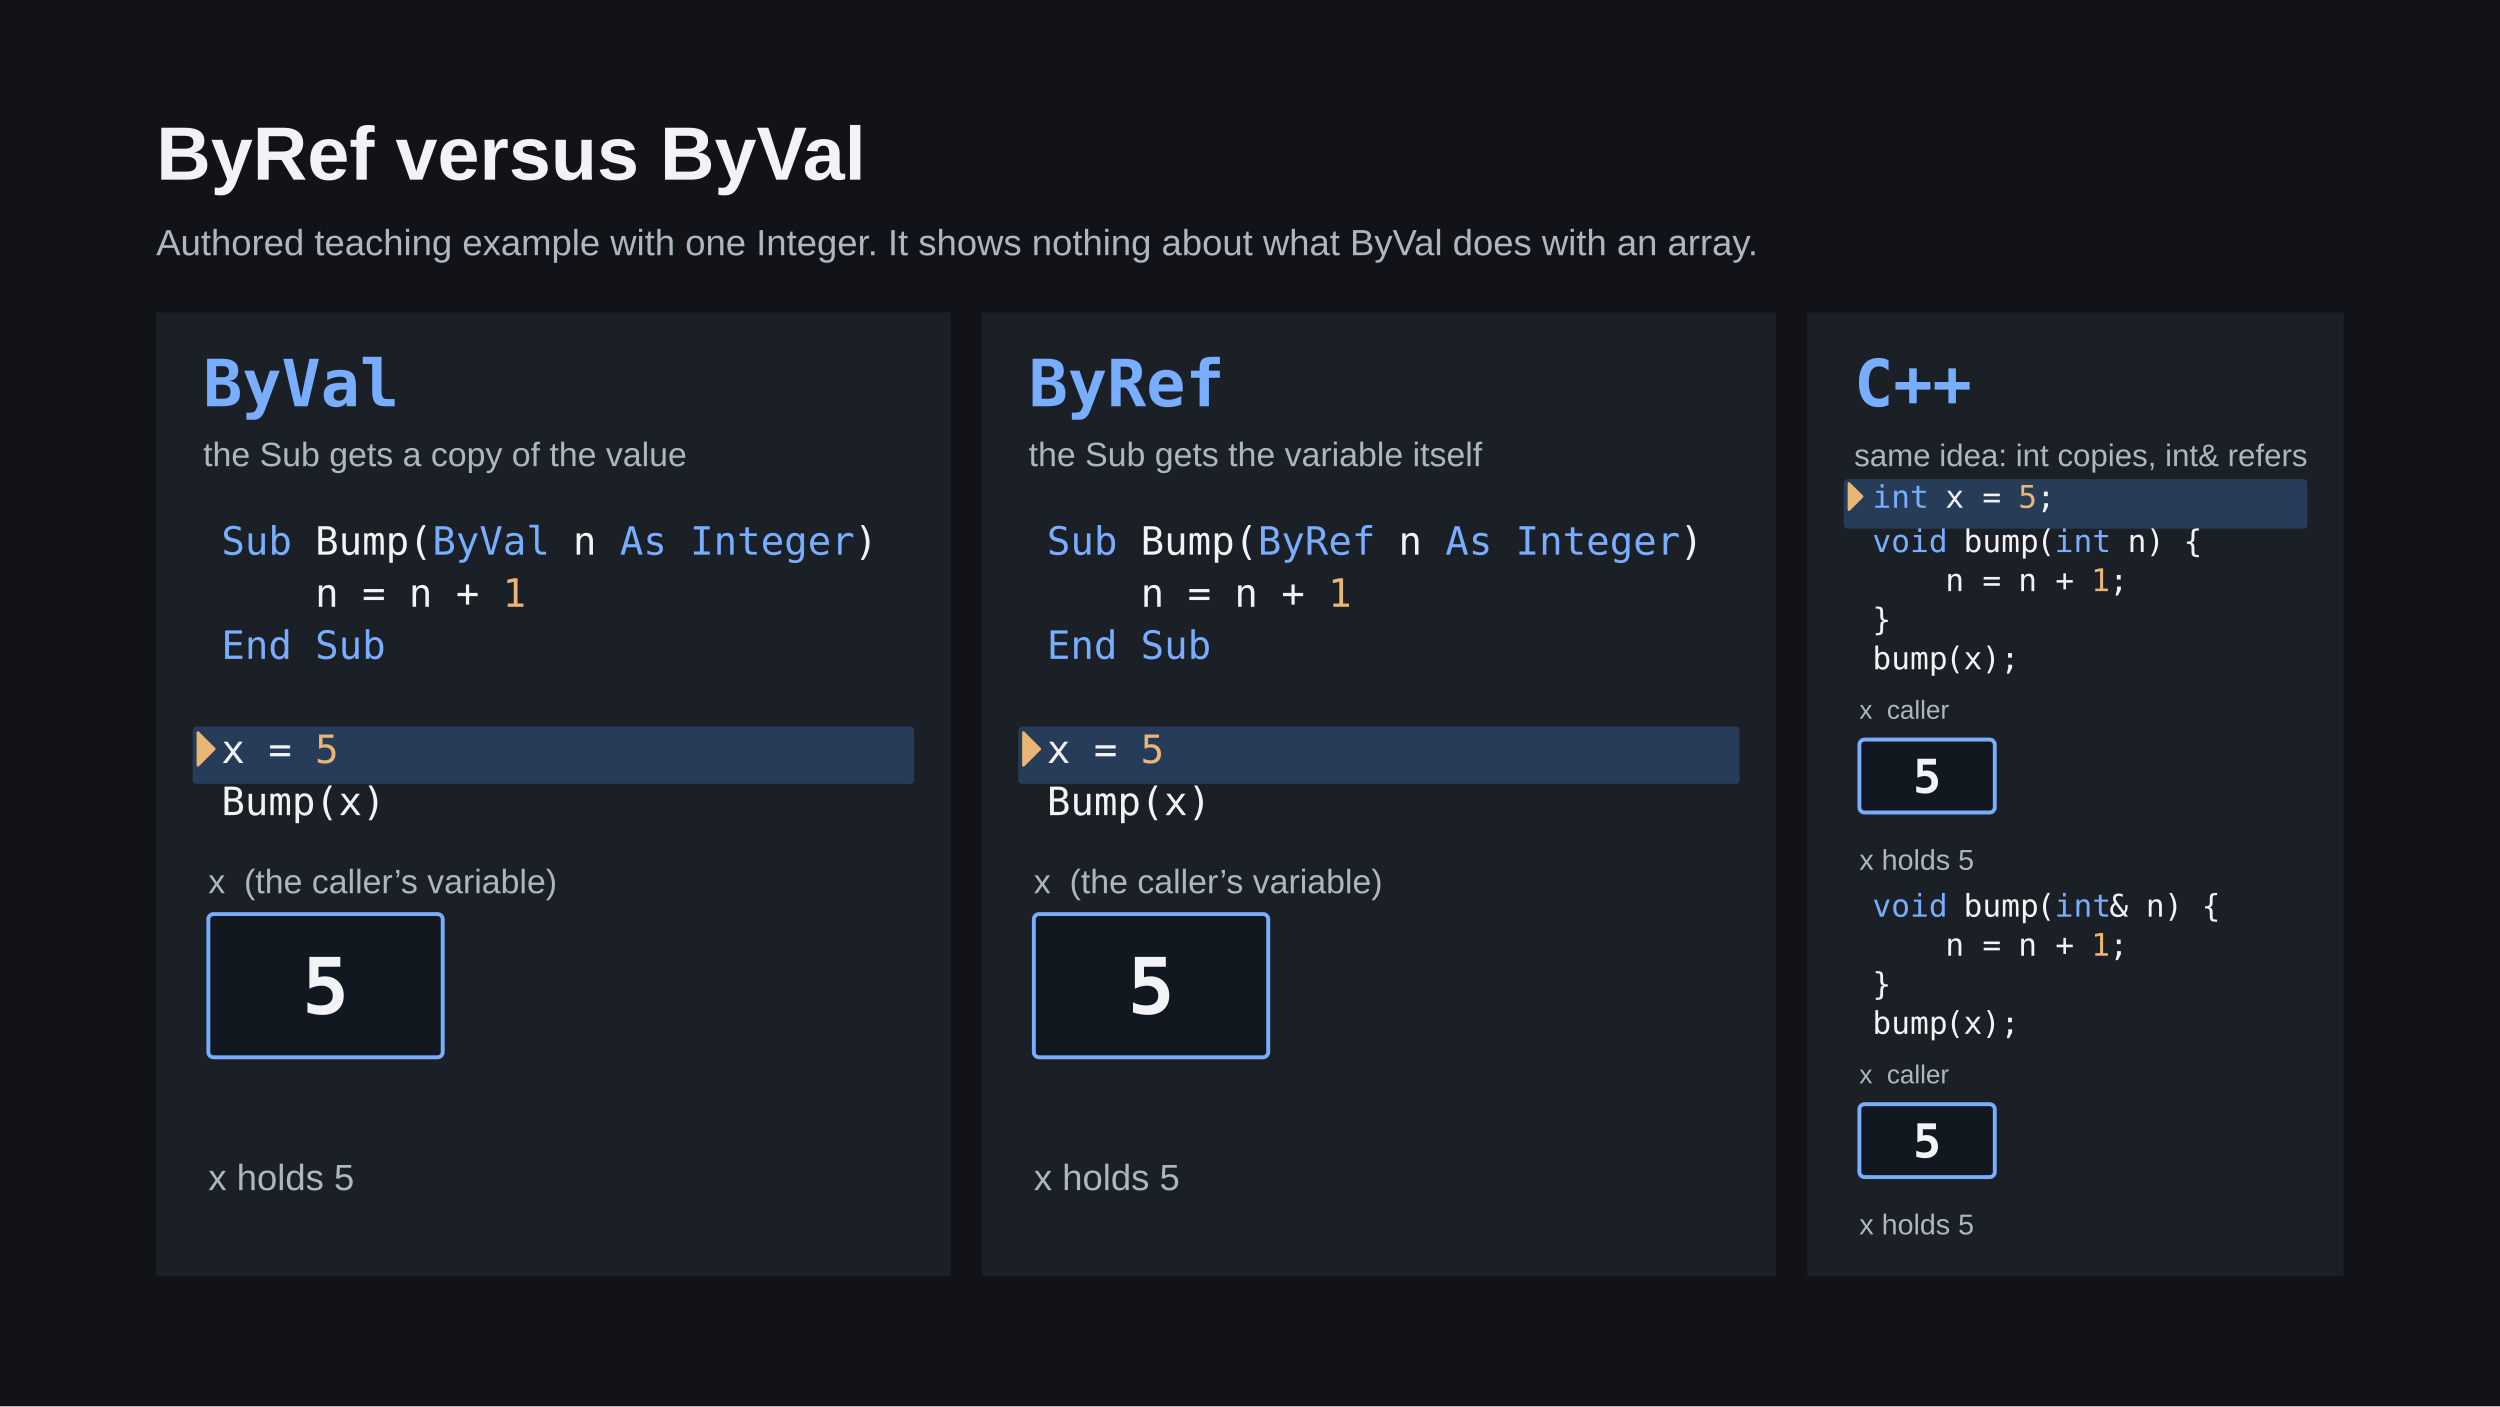
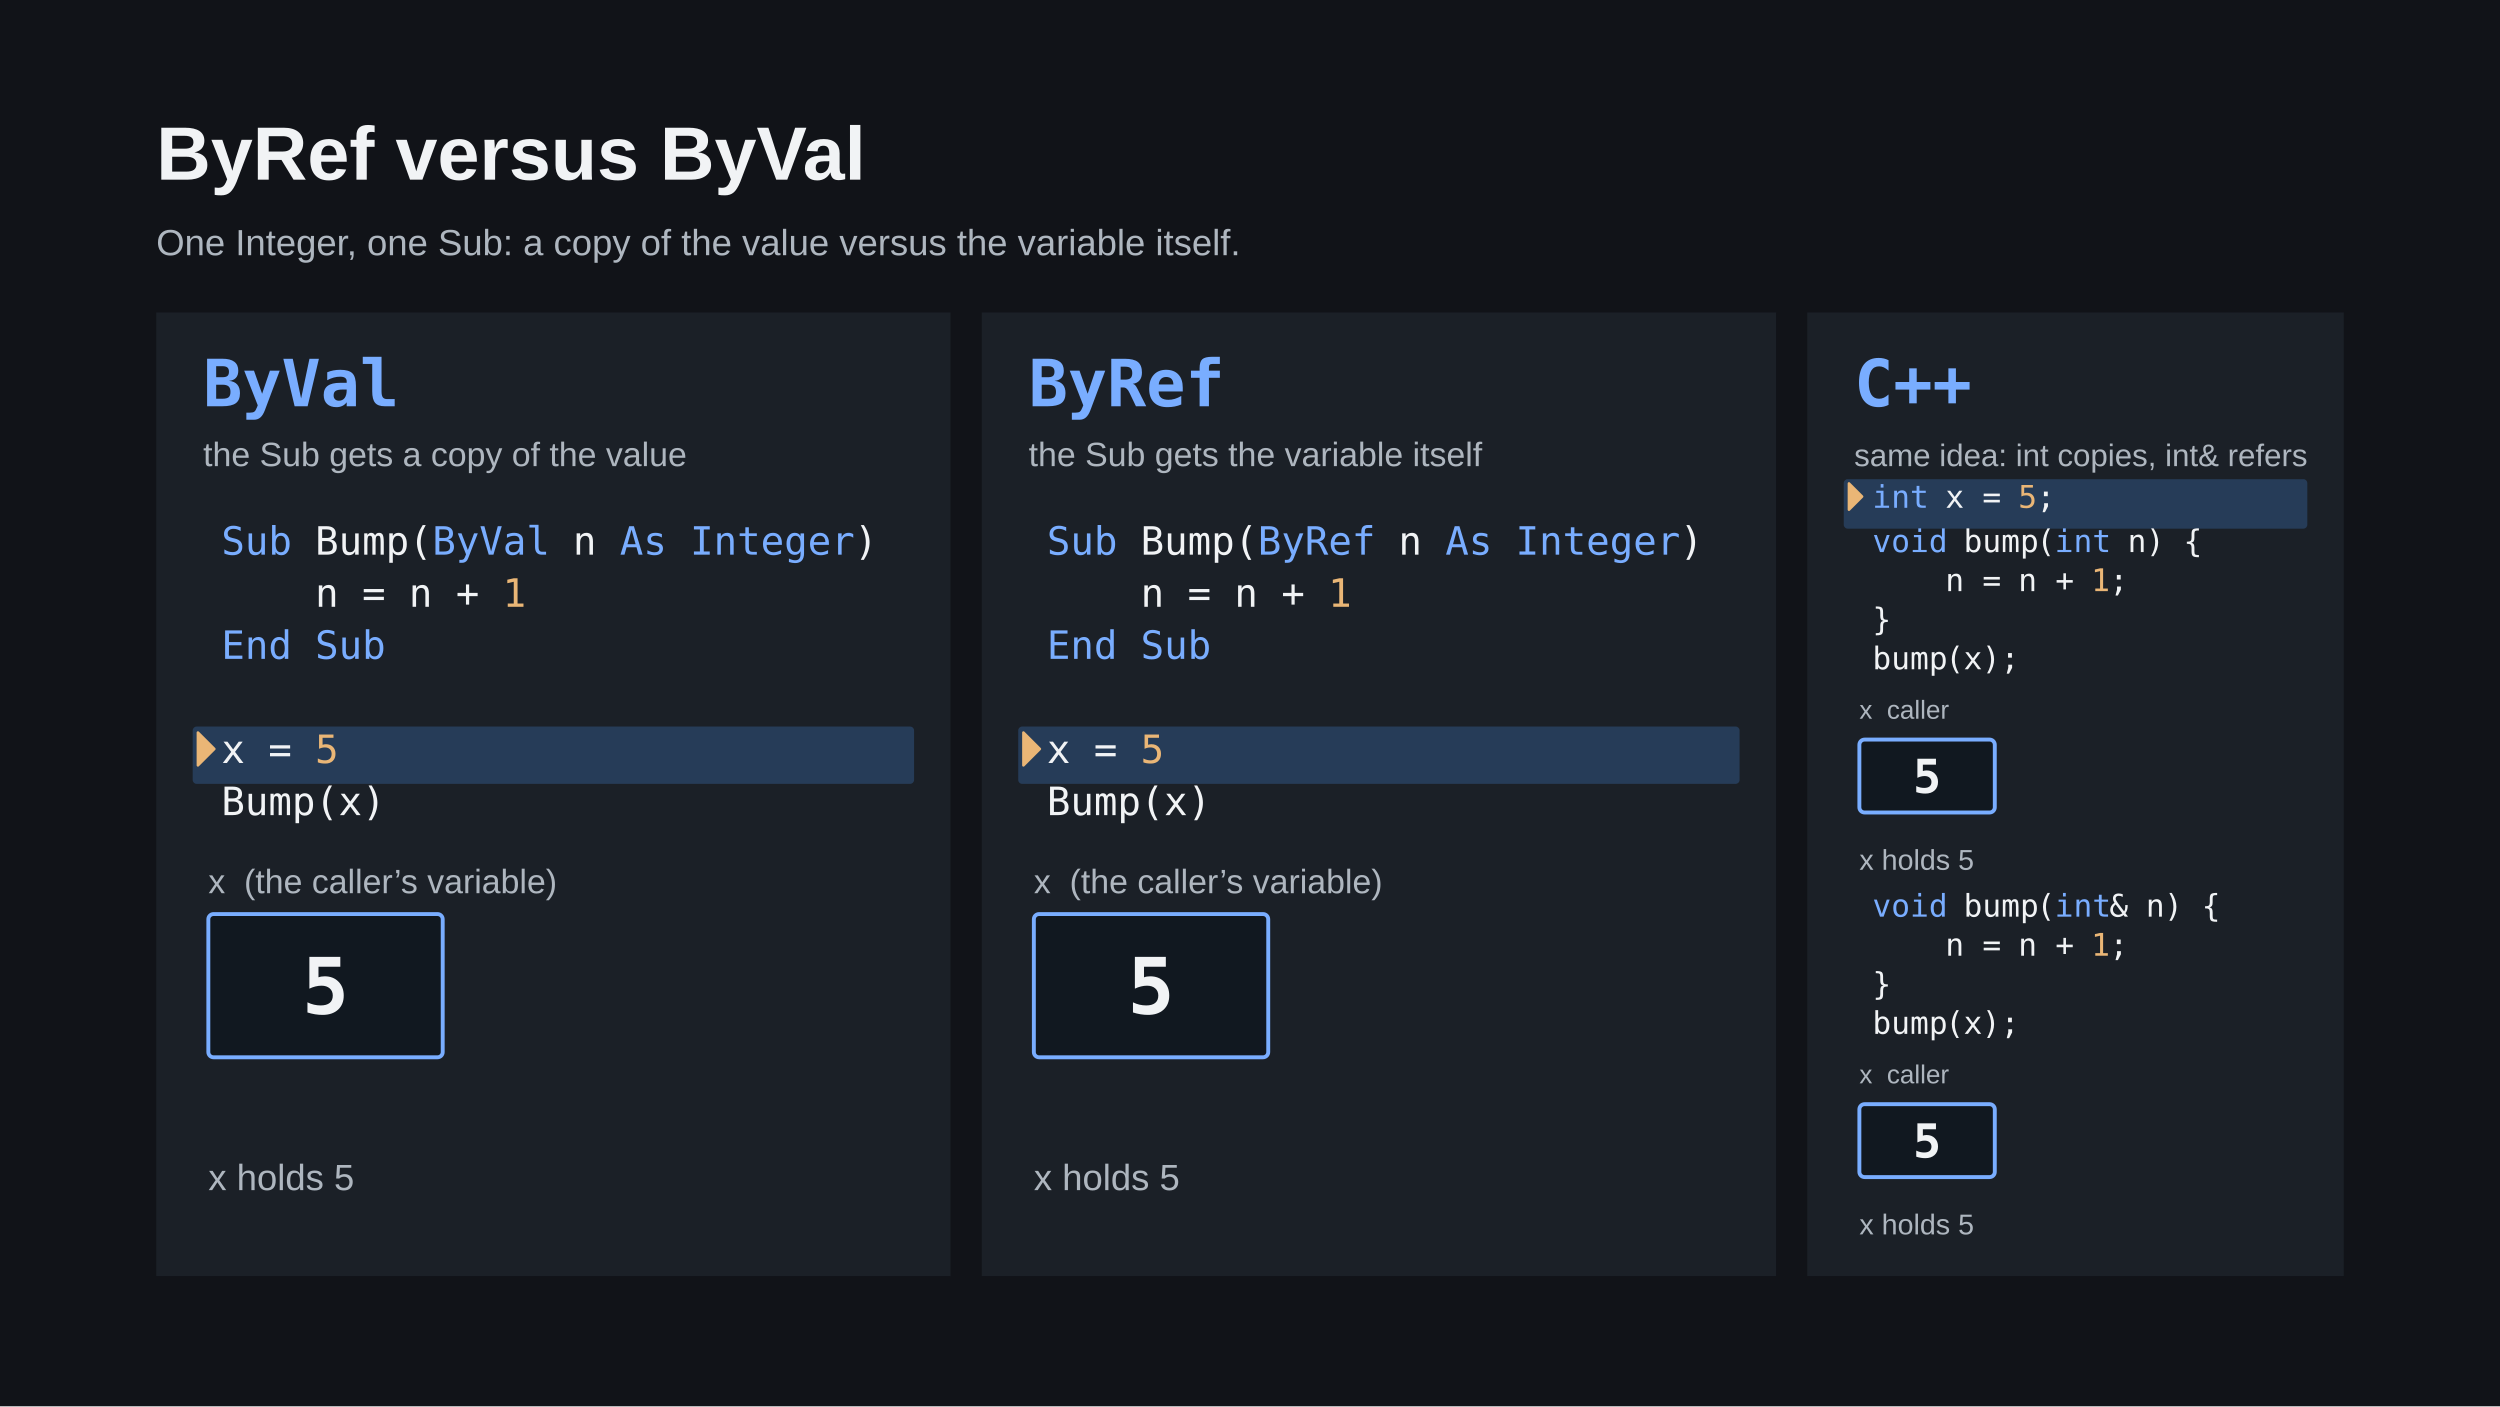
<svg xmlns="http://www.w3.org/2000/svg" width="1920" height="1080" viewBox="0 0 1920 1080" role="img">
  <defs>
    <pattern id="back" width="12" height="12" patternUnits="userSpaceOnUse">
      <path d="M0 6L6 0L12 6L6 12Z" fill="none" stroke="#8fa1c5" stroke-width="1" />
    </pattern>
    <pattern id="felt" width="10" height="10" patternUnits="userSpaceOnUse">
      <path d="M1 2h1M6 7h1" stroke="#ffffff" stroke-opacity=".035" />
    </pattern>
  </defs>
  <rect x="0.00" y="0.00" width="1920.00" height="1080.00" rx="0" fill="#111318" />
  <text x="120.00" y="138.00" font-family="Liberation Sans" font-size="58" font-weight="700" fill="#f1f3f5" text-anchor="start" opacity="1" xml:space="preserve">ByRef versus ByVal</text>
-   <text x="120.00" y="196.00" font-family="Liberation Sans" font-size="28" font-weight="400" fill="#aeb6bf" text-anchor="start" opacity="1" xml:space="preserve">Authored teaching example with one Integer. It shows nothing about what ByVal does with an array.</text>
+   <text x="120.00" y="196.00" font-family="Liberation Sans" font-size="28" font-weight="400" fill="#aeb6bf" text-anchor="start" opacity="1" xml:space="preserve">One Integer, one Sub: a copy of the value versus the variable itself.</text>
  <rect x="120.00" y="240.00" width="610.00" height="740.00" rx="0" fill="#1b2027" />
  <text x="156.00" y="312.00" font-family="DejaVu Sans Mono" font-size="50" font-weight="700" fill="#79adff" text-anchor="start" opacity="1" xml:space="preserve">ByVal</text>
  <text x="156.00" y="358.00" font-family="Liberation Sans" font-size="26" font-weight="400" fill="#aeb6bf" text-anchor="start" opacity="1" xml:space="preserve">the Sub gets a copy of the value</text>
  <text x="170.00" y="426.00" font-family="DejaVu Sans Mono" font-size="30" font-weight="400" fill="#79adff" text-anchor="start" opacity="1" xml:space="preserve">Sub</text>
  <text x="224.00" y="426.00" font-family="DejaVu Sans Mono" font-size="30" font-weight="400" fill="#f1f3f5" text-anchor="start" opacity="1" xml:space="preserve"> </text>
  <text x="242.00" y="426.00" font-family="DejaVu Sans Mono" font-size="30" font-weight="400" fill="#f1f3f5" text-anchor="start" opacity="1" xml:space="preserve">Bump</text>
  <text x="314.00" y="426.00" font-family="DejaVu Sans Mono" font-size="30" font-weight="400" fill="#f1f3f5" text-anchor="start" opacity="1" xml:space="preserve">(</text>
  <text x="332.00" y="426.00" font-family="DejaVu Sans Mono" font-size="30" font-weight="400" fill="#79adff" text-anchor="start" opacity="1" xml:space="preserve">ByVal</text>
  <text x="422.00" y="426.00" font-family="DejaVu Sans Mono" font-size="30" font-weight="400" fill="#f1f3f5" text-anchor="start" opacity="1" xml:space="preserve"> </text>
  <text x="440.00" y="426.00" font-family="DejaVu Sans Mono" font-size="30" font-weight="400" fill="#f1f3f5" text-anchor="start" opacity="1" xml:space="preserve">n</text>
  <text x="458.00" y="426.00" font-family="DejaVu Sans Mono" font-size="30" font-weight="400" fill="#f1f3f5" text-anchor="start" opacity="1" xml:space="preserve"> </text>
  <text x="476.00" y="426.00" font-family="DejaVu Sans Mono" font-size="30" font-weight="400" fill="#79adff" text-anchor="start" opacity="1" xml:space="preserve">As</text>
  <text x="512.00" y="426.00" font-family="DejaVu Sans Mono" font-size="30" font-weight="400" fill="#f1f3f5" text-anchor="start" opacity="1" xml:space="preserve"> </text>
  <text x="530.00" y="426.00" font-family="DejaVu Sans Mono" font-size="30" font-weight="400" fill="#79adff" text-anchor="start" opacity="1" xml:space="preserve">Integer</text>
  <text x="656.00" y="426.00" font-family="DejaVu Sans Mono" font-size="30" font-weight="400" fill="#f1f3f5" text-anchor="start" opacity="1" xml:space="preserve">)</text>
  <text x="170.00" y="466.00" font-family="DejaVu Sans Mono" font-size="30" font-weight="400" fill="#f1f3f5" text-anchor="start" opacity="1" xml:space="preserve">    </text>
  <text x="242.00" y="466.00" font-family="DejaVu Sans Mono" font-size="30" font-weight="400" fill="#f1f3f5" text-anchor="start" opacity="1" xml:space="preserve">n</text>
  <text x="260.00" y="466.00" font-family="DejaVu Sans Mono" font-size="30" font-weight="400" fill="#f1f3f5" text-anchor="start" opacity="1" xml:space="preserve"> = </text>
  <text x="314.00" y="466.00" font-family="DejaVu Sans Mono" font-size="30" font-weight="400" fill="#f1f3f5" text-anchor="start" opacity="1" xml:space="preserve">n</text>
  <text x="332.00" y="466.00" font-family="DejaVu Sans Mono" font-size="30" font-weight="400" fill="#f1f3f5" text-anchor="start" opacity="1" xml:space="preserve"> + </text>
  <text x="386.00" y="466.00" font-family="DejaVu Sans Mono" font-size="30" font-weight="400" fill="#eab676" text-anchor="start" opacity="1" xml:space="preserve">1</text>
  <text x="170.00" y="506.00" font-family="DejaVu Sans Mono" font-size="30" font-weight="400" fill="#79adff" text-anchor="start" opacity="1" xml:space="preserve">End</text>
  <text x="224.00" y="506.00" font-family="DejaVu Sans Mono" font-size="30" font-weight="400" fill="#f1f3f5" text-anchor="start" opacity="1" xml:space="preserve"> </text>
  <text x="242.00" y="506.00" font-family="DejaVu Sans Mono" font-size="30" font-weight="400" fill="#79adff" text-anchor="start" opacity="1" xml:space="preserve">Sub</text>
  <rect x="148.00" y="558.00" width="554.00" height="44.00" rx="3" fill="#263c58" />
  <path d="M152.00 562.60 L164.60 575.20 L152.00 587.80 Z" stroke="#eab676" stroke-width="2" fill="#eab676" stroke-linejoin="round" />
  <text x="170.00" y="586.00" font-family="DejaVu Sans Mono" font-size="30" font-weight="400" fill="#f1f3f5" text-anchor="start" opacity="1" xml:space="preserve">x</text>
  <text x="188.00" y="586.00" font-family="DejaVu Sans Mono" font-size="30" font-weight="400" fill="#f1f3f5" text-anchor="start" opacity="1" xml:space="preserve"> = </text>
  <text x="242.00" y="586.00" font-family="DejaVu Sans Mono" font-size="30" font-weight="400" fill="#eab676" text-anchor="start" opacity="1" xml:space="preserve">5</text>
  <text x="170.00" y="626.00" font-family="DejaVu Sans Mono" font-size="30" font-weight="400" fill="#f1f3f5" text-anchor="start" opacity="1" xml:space="preserve">Bump</text>
  <text x="242.00" y="626.00" font-family="DejaVu Sans Mono" font-size="30" font-weight="400" fill="#f1f3f5" text-anchor="start" opacity="1" xml:space="preserve">(</text>
  <text x="260.00" y="626.00" font-family="DejaVu Sans Mono" font-size="30" font-weight="400" fill="#f1f3f5" text-anchor="start" opacity="1" xml:space="preserve">x</text>
  <text x="278.00" y="626.00" font-family="DejaVu Sans Mono" font-size="30" font-weight="400" fill="#f1f3f5" text-anchor="start" opacity="1" xml:space="preserve">)</text>
  <text x="160.00" y="686.00" font-family="Liberation Sans" font-size="26" font-weight="400" fill="#aeb6bf" text-anchor="start" opacity="1" xml:space="preserve">x  (the caller’s variable)</text>
  <rect x="160.00" y="702.00" width="180.00" height="110.00" rx="4" fill="#111820" stroke="#79adff" stroke-width="3" />
  <text x="250.00" y="778.60" font-family="DejaVu Sans Mono" font-size="60" font-weight="700" fill="#f1f3f5" text-anchor="middle" opacity="1" xml:space="preserve">5</text>
  <text x="160.00" y="914.00" font-family="Liberation Sans" font-size="28" font-weight="400" fill="#aeb6bf" text-anchor="start" opacity="1" xml:space="preserve">x holds 5</text>
  <rect x="754.00" y="240.00" width="610.00" height="740.00" rx="0" fill="#1b2027" />
  <text x="790.00" y="312.00" font-family="DejaVu Sans Mono" font-size="50" font-weight="700" fill="#79adff" text-anchor="start" opacity="1" xml:space="preserve">ByRef</text>
  <text x="790.00" y="358.00" font-family="Liberation Sans" font-size="26" font-weight="400" fill="#aeb6bf" text-anchor="start" opacity="1" xml:space="preserve">the Sub gets the variable itself</text>
  <text x="804.00" y="426.00" font-family="DejaVu Sans Mono" font-size="30" font-weight="400" fill="#79adff" text-anchor="start" opacity="1" xml:space="preserve">Sub</text>
  <text x="858.00" y="426.00" font-family="DejaVu Sans Mono" font-size="30" font-weight="400" fill="#f1f3f5" text-anchor="start" opacity="1" xml:space="preserve"> </text>
  <text x="876.00" y="426.00" font-family="DejaVu Sans Mono" font-size="30" font-weight="400" fill="#f1f3f5" text-anchor="start" opacity="1" xml:space="preserve">Bump</text>
  <text x="948.00" y="426.00" font-family="DejaVu Sans Mono" font-size="30" font-weight="400" fill="#f1f3f5" text-anchor="start" opacity="1" xml:space="preserve">(</text>
  <text x="966.00" y="426.00" font-family="DejaVu Sans Mono" font-size="30" font-weight="400" fill="#79adff" text-anchor="start" opacity="1" xml:space="preserve">ByRef</text>
  <text x="1056.00" y="426.00" font-family="DejaVu Sans Mono" font-size="30" font-weight="400" fill="#f1f3f5" text-anchor="start" opacity="1" xml:space="preserve"> </text>
  <text x="1074.00" y="426.00" font-family="DejaVu Sans Mono" font-size="30" font-weight="400" fill="#f1f3f5" text-anchor="start" opacity="1" xml:space="preserve">n</text>
  <text x="1092.00" y="426.00" font-family="DejaVu Sans Mono" font-size="30" font-weight="400" fill="#f1f3f5" text-anchor="start" opacity="1" xml:space="preserve"> </text>
  <text x="1110.00" y="426.00" font-family="DejaVu Sans Mono" font-size="30" font-weight="400" fill="#79adff" text-anchor="start" opacity="1" xml:space="preserve">As</text>
  <text x="1146.00" y="426.00" font-family="DejaVu Sans Mono" font-size="30" font-weight="400" fill="#f1f3f5" text-anchor="start" opacity="1" xml:space="preserve"> </text>
  <text x="1164.00" y="426.00" font-family="DejaVu Sans Mono" font-size="30" font-weight="400" fill="#79adff" text-anchor="start" opacity="1" xml:space="preserve">Integer</text>
  <text x="1290.00" y="426.00" font-family="DejaVu Sans Mono" font-size="30" font-weight="400" fill="#f1f3f5" text-anchor="start" opacity="1" xml:space="preserve">)</text>
  <text x="804.00" y="466.00" font-family="DejaVu Sans Mono" font-size="30" font-weight="400" fill="#f1f3f5" text-anchor="start" opacity="1" xml:space="preserve">    </text>
  <text x="876.00" y="466.00" font-family="DejaVu Sans Mono" font-size="30" font-weight="400" fill="#f1f3f5" text-anchor="start" opacity="1" xml:space="preserve">n</text>
  <text x="894.00" y="466.00" font-family="DejaVu Sans Mono" font-size="30" font-weight="400" fill="#f1f3f5" text-anchor="start" opacity="1" xml:space="preserve"> = </text>
  <text x="948.00" y="466.00" font-family="DejaVu Sans Mono" font-size="30" font-weight="400" fill="#f1f3f5" text-anchor="start" opacity="1" xml:space="preserve">n</text>
  <text x="966.00" y="466.00" font-family="DejaVu Sans Mono" font-size="30" font-weight="400" fill="#f1f3f5" text-anchor="start" opacity="1" xml:space="preserve"> + </text>
  <text x="1020.00" y="466.00" font-family="DejaVu Sans Mono" font-size="30" font-weight="400" fill="#eab676" text-anchor="start" opacity="1" xml:space="preserve">1</text>
  <text x="804.00" y="506.00" font-family="DejaVu Sans Mono" font-size="30" font-weight="400" fill="#79adff" text-anchor="start" opacity="1" xml:space="preserve">End</text>
  <text x="858.00" y="506.00" font-family="DejaVu Sans Mono" font-size="30" font-weight="400" fill="#f1f3f5" text-anchor="start" opacity="1" xml:space="preserve"> </text>
  <text x="876.00" y="506.00" font-family="DejaVu Sans Mono" font-size="30" font-weight="400" fill="#79adff" text-anchor="start" opacity="1" xml:space="preserve">Sub</text>
  <rect x="782.00" y="558.00" width="554.00" height="44.00" rx="3" fill="#263c58" />
  <path d="M786.00 562.60 L798.60 575.20 L786.00 587.80 Z" stroke="#eab676" stroke-width="2" fill="#eab676" stroke-linejoin="round" />
  <text x="804.00" y="586.00" font-family="DejaVu Sans Mono" font-size="30" font-weight="400" fill="#f1f3f5" text-anchor="start" opacity="1" xml:space="preserve">x</text>
  <text x="822.00" y="586.00" font-family="DejaVu Sans Mono" font-size="30" font-weight="400" fill="#f1f3f5" text-anchor="start" opacity="1" xml:space="preserve"> = </text>
  <text x="876.00" y="586.00" font-family="DejaVu Sans Mono" font-size="30" font-weight="400" fill="#eab676" text-anchor="start" opacity="1" xml:space="preserve">5</text>
  <text x="804.00" y="626.00" font-family="DejaVu Sans Mono" font-size="30" font-weight="400" fill="#f1f3f5" text-anchor="start" opacity="1" xml:space="preserve">Bump</text>
  <text x="876.00" y="626.00" font-family="DejaVu Sans Mono" font-size="30" font-weight="400" fill="#f1f3f5" text-anchor="start" opacity="1" xml:space="preserve">(</text>
  <text x="894.00" y="626.00" font-family="DejaVu Sans Mono" font-size="30" font-weight="400" fill="#f1f3f5" text-anchor="start" opacity="1" xml:space="preserve">x</text>
  <text x="912.00" y="626.00" font-family="DejaVu Sans Mono" font-size="30" font-weight="400" fill="#f1f3f5" text-anchor="start" opacity="1" xml:space="preserve">)</text>
  <text x="794.00" y="686.00" font-family="Liberation Sans" font-size="26" font-weight="400" fill="#aeb6bf" text-anchor="start" opacity="1" xml:space="preserve">x  (the caller’s variable)</text>
  <rect x="794.00" y="702.00" width="180.00" height="110.00" rx="4" fill="#111820" stroke="#79adff" stroke-width="3" />
  <text x="884.00" y="778.60" font-family="DejaVu Sans Mono" font-size="60" font-weight="700" fill="#f1f3f5" text-anchor="middle" opacity="1" xml:space="preserve">5</text>
  <text x="794.00" y="914.00" font-family="Liberation Sans" font-size="28" font-weight="400" fill="#aeb6bf" text-anchor="start" opacity="1" xml:space="preserve">x holds 5</text>
  <rect x="1388.00" y="240.00" width="412.00" height="740.00" rx="0" fill="#1b2027" />
  <text x="1424.00" y="312.00" font-family="DejaVu Sans Mono" font-size="50" font-weight="700" fill="#79adff" text-anchor="start" opacity="1" xml:space="preserve">C++</text>
  <text x="1424.00" y="358.00" font-family="Liberation Sans" font-size="24" font-weight="400" fill="#aeb6bf" text-anchor="start" opacity="1" xml:space="preserve">same idea: int copies, int&amp; refers</text>
  <rect x="1416.00" y="368.00" width="356.00" height="38.00" rx="3" fill="#263c58" />
  <path d="M1420.00 371.28 L1430.08 381.36 L1420.00 391.44 Z" stroke="#eab676" stroke-width="2" fill="#eab676" stroke-linejoin="round" />
  <text x="1438.00" y="390.00" font-family="DejaVu Sans Mono" font-size="24" font-weight="400" fill="#79adff" text-anchor="start" opacity="1" xml:space="preserve">int</text>
  <text x="1480.00" y="390.00" font-family="DejaVu Sans Mono" font-size="24" font-weight="400" fill="#f1f3f5" text-anchor="start" opacity="1" xml:space="preserve"> </text>
  <text x="1494.00" y="390.00" font-family="DejaVu Sans Mono" font-size="24" font-weight="400" fill="#f1f3f5" text-anchor="start" opacity="1" xml:space="preserve">x</text>
  <text x="1508.00" y="390.00" font-family="DejaVu Sans Mono" font-size="24" font-weight="400" fill="#f1f3f5" text-anchor="start" opacity="1" xml:space="preserve"> = </text>
  <text x="1550.00" y="390.00" font-family="DejaVu Sans Mono" font-size="24" font-weight="400" fill="#eab676" text-anchor="start" opacity="1" xml:space="preserve">5</text>
  <text x="1564.00" y="390.00" font-family="DejaVu Sans Mono" font-size="24" font-weight="400" fill="#f1f3f5" text-anchor="start" opacity="1" xml:space="preserve">;</text>
  <text x="1438.00" y="424.00" font-family="DejaVu Sans Mono" font-size="24" font-weight="400" fill="#79adff" text-anchor="start" opacity="1" xml:space="preserve">void</text>
  <text x="1494.00" y="424.00" font-family="DejaVu Sans Mono" font-size="24" font-weight="400" fill="#f1f3f5" text-anchor="start" opacity="1" xml:space="preserve"> </text>
  <text x="1508.00" y="424.00" font-family="DejaVu Sans Mono" font-size="24" font-weight="400" fill="#f1f3f5" text-anchor="start" opacity="1" xml:space="preserve">bump</text>
  <text x="1564.00" y="424.00" font-family="DejaVu Sans Mono" font-size="24" font-weight="400" fill="#f1f3f5" text-anchor="start" opacity="1" xml:space="preserve">(</text>
  <text x="1578.00" y="424.00" font-family="DejaVu Sans Mono" font-size="24" font-weight="400" fill="#79adff" text-anchor="start" opacity="1" xml:space="preserve">int</text>
  <text x="1620.00" y="424.00" font-family="DejaVu Sans Mono" font-size="24" font-weight="400" fill="#f1f3f5" text-anchor="start" opacity="1" xml:space="preserve"> </text>
  <text x="1634.00" y="424.00" font-family="DejaVu Sans Mono" font-size="24" font-weight="400" fill="#f1f3f5" text-anchor="start" opacity="1" xml:space="preserve">n</text>
  <text x="1648.00" y="424.00" font-family="DejaVu Sans Mono" font-size="24" font-weight="400" fill="#f1f3f5" text-anchor="start" opacity="1" xml:space="preserve">) {</text>
  <text x="1438.00" y="454.00" font-family="DejaVu Sans Mono" font-size="24" font-weight="400" fill="#f1f3f5" text-anchor="start" opacity="1" xml:space="preserve">    </text>
  <text x="1494.00" y="454.00" font-family="DejaVu Sans Mono" font-size="24" font-weight="400" fill="#f1f3f5" text-anchor="start" opacity="1" xml:space="preserve">n</text>
  <text x="1508.00" y="454.00" font-family="DejaVu Sans Mono" font-size="24" font-weight="400" fill="#f1f3f5" text-anchor="start" opacity="1" xml:space="preserve"> = </text>
  <text x="1550.00" y="454.00" font-family="DejaVu Sans Mono" font-size="24" font-weight="400" fill="#f1f3f5" text-anchor="start" opacity="1" xml:space="preserve">n</text>
  <text x="1564.00" y="454.00" font-family="DejaVu Sans Mono" font-size="24" font-weight="400" fill="#f1f3f5" text-anchor="start" opacity="1" xml:space="preserve"> + </text>
  <text x="1606.00" y="454.00" font-family="DejaVu Sans Mono" font-size="24" font-weight="400" fill="#eab676" text-anchor="start" opacity="1" xml:space="preserve">1</text>
  <text x="1620.00" y="454.00" font-family="DejaVu Sans Mono" font-size="24" font-weight="400" fill="#f1f3f5" text-anchor="start" opacity="1" xml:space="preserve">;</text>
  <text x="1438.00" y="484.00" font-family="DejaVu Sans Mono" font-size="24" font-weight="400" fill="#f1f3f5" text-anchor="start" opacity="1" xml:space="preserve">}</text>
  <text x="1438.00" y="514.00" font-family="DejaVu Sans Mono" font-size="24" font-weight="400" fill="#f1f3f5" text-anchor="start" opacity="1" xml:space="preserve">bump</text>
  <text x="1494.00" y="514.00" font-family="DejaVu Sans Mono" font-size="24" font-weight="400" fill="#f1f3f5" text-anchor="start" opacity="1" xml:space="preserve">(</text>
  <text x="1508.00" y="514.00" font-family="DejaVu Sans Mono" font-size="24" font-weight="400" fill="#f1f3f5" text-anchor="start" opacity="1" xml:space="preserve">x</text>
  <text x="1522.00" y="514.00" font-family="DejaVu Sans Mono" font-size="24" font-weight="400" fill="#f1f3f5" text-anchor="start" opacity="1" xml:space="preserve">);</text>
  <text x="1428.00" y="552.00" font-family="Liberation Sans" font-size="20" font-weight="400" fill="#aeb6bf" text-anchor="start" opacity="1" xml:space="preserve">x  caller</text>
  <rect x="1428.00" y="568.00" width="104.00" height="56.00" rx="4" fill="#111820" stroke="#79adff" stroke-width="3" />
  <text x="1480.00" y="608.96" font-family="DejaVu Sans Mono" font-size="36" font-weight="700" fill="#f1f3f5" text-anchor="middle" opacity="1" xml:space="preserve">5</text>
  <text x="1428.00" y="668.00" font-family="Liberation Sans" font-size="22" font-weight="400" fill="#aeb6bf" text-anchor="start" opacity="1" xml:space="preserve">x holds 5</text>
  <text x="1438.00" y="704.00" font-family="DejaVu Sans Mono" font-size="24" font-weight="400" fill="#79adff" text-anchor="start" opacity="1" xml:space="preserve">void</text>
  <text x="1494.00" y="704.00" font-family="DejaVu Sans Mono" font-size="24" font-weight="400" fill="#f1f3f5" text-anchor="start" opacity="1" xml:space="preserve"> </text>
  <text x="1508.00" y="704.00" font-family="DejaVu Sans Mono" font-size="24" font-weight="400" fill="#f1f3f5" text-anchor="start" opacity="1" xml:space="preserve">bump</text>
  <text x="1564.00" y="704.00" font-family="DejaVu Sans Mono" font-size="24" font-weight="400" fill="#f1f3f5" text-anchor="start" opacity="1" xml:space="preserve">(</text>
  <text x="1578.00" y="704.00" font-family="DejaVu Sans Mono" font-size="24" font-weight="400" fill="#79adff" text-anchor="start" opacity="1" xml:space="preserve">int</text>
  <text x="1620.00" y="704.00" font-family="DejaVu Sans Mono" font-size="24" font-weight="400" fill="#f1f3f5" text-anchor="start" opacity="1" xml:space="preserve">&amp; </text>
  <text x="1648.00" y="704.00" font-family="DejaVu Sans Mono" font-size="24" font-weight="400" fill="#f1f3f5" text-anchor="start" opacity="1" xml:space="preserve">n</text>
  <text x="1662.00" y="704.00" font-family="DejaVu Sans Mono" font-size="24" font-weight="400" fill="#f1f3f5" text-anchor="start" opacity="1" xml:space="preserve">) {</text>
  <text x="1438.00" y="734.00" font-family="DejaVu Sans Mono" font-size="24" font-weight="400" fill="#f1f3f5" text-anchor="start" opacity="1" xml:space="preserve">    </text>
  <text x="1494.00" y="734.00" font-family="DejaVu Sans Mono" font-size="24" font-weight="400" fill="#f1f3f5" text-anchor="start" opacity="1" xml:space="preserve">n</text>
  <text x="1508.00" y="734.00" font-family="DejaVu Sans Mono" font-size="24" font-weight="400" fill="#f1f3f5" text-anchor="start" opacity="1" xml:space="preserve"> = </text>
  <text x="1550.00" y="734.00" font-family="DejaVu Sans Mono" font-size="24" font-weight="400" fill="#f1f3f5" text-anchor="start" opacity="1" xml:space="preserve">n</text>
  <text x="1564.00" y="734.00" font-family="DejaVu Sans Mono" font-size="24" font-weight="400" fill="#f1f3f5" text-anchor="start" opacity="1" xml:space="preserve"> + </text>
  <text x="1606.00" y="734.00" font-family="DejaVu Sans Mono" font-size="24" font-weight="400" fill="#eab676" text-anchor="start" opacity="1" xml:space="preserve">1</text>
  <text x="1620.00" y="734.00" font-family="DejaVu Sans Mono" font-size="24" font-weight="400" fill="#f1f3f5" text-anchor="start" opacity="1" xml:space="preserve">;</text>
  <text x="1438.00" y="764.00" font-family="DejaVu Sans Mono" font-size="24" font-weight="400" fill="#f1f3f5" text-anchor="start" opacity="1" xml:space="preserve">}</text>
  <text x="1438.00" y="794.00" font-family="DejaVu Sans Mono" font-size="24" font-weight="400" fill="#f1f3f5" text-anchor="start" opacity="1" xml:space="preserve">bump</text>
  <text x="1494.00" y="794.00" font-family="DejaVu Sans Mono" font-size="24" font-weight="400" fill="#f1f3f5" text-anchor="start" opacity="1" xml:space="preserve">(</text>
  <text x="1508.00" y="794.00" font-family="DejaVu Sans Mono" font-size="24" font-weight="400" fill="#f1f3f5" text-anchor="start" opacity="1" xml:space="preserve">x</text>
  <text x="1522.00" y="794.00" font-family="DejaVu Sans Mono" font-size="24" font-weight="400" fill="#f1f3f5" text-anchor="start" opacity="1" xml:space="preserve">);</text>
  <text x="1428.00" y="832.00" font-family="Liberation Sans" font-size="20" font-weight="400" fill="#aeb6bf" text-anchor="start" opacity="1" xml:space="preserve">x  caller</text>
  <rect x="1428.00" y="848.00" width="104.00" height="56.00" rx="4" fill="#111820" stroke="#79adff" stroke-width="3" />
  <text x="1480.00" y="888.96" font-family="DejaVu Sans Mono" font-size="36" font-weight="700" fill="#f1f3f5" text-anchor="middle" opacity="1" xml:space="preserve">5</text>
  <text x="1428.00" y="948.00" font-family="Liberation Sans" font-size="22" font-weight="400" fill="#aeb6bf" text-anchor="start" opacity="1" xml:space="preserve">x holds 5</text>
</svg>
